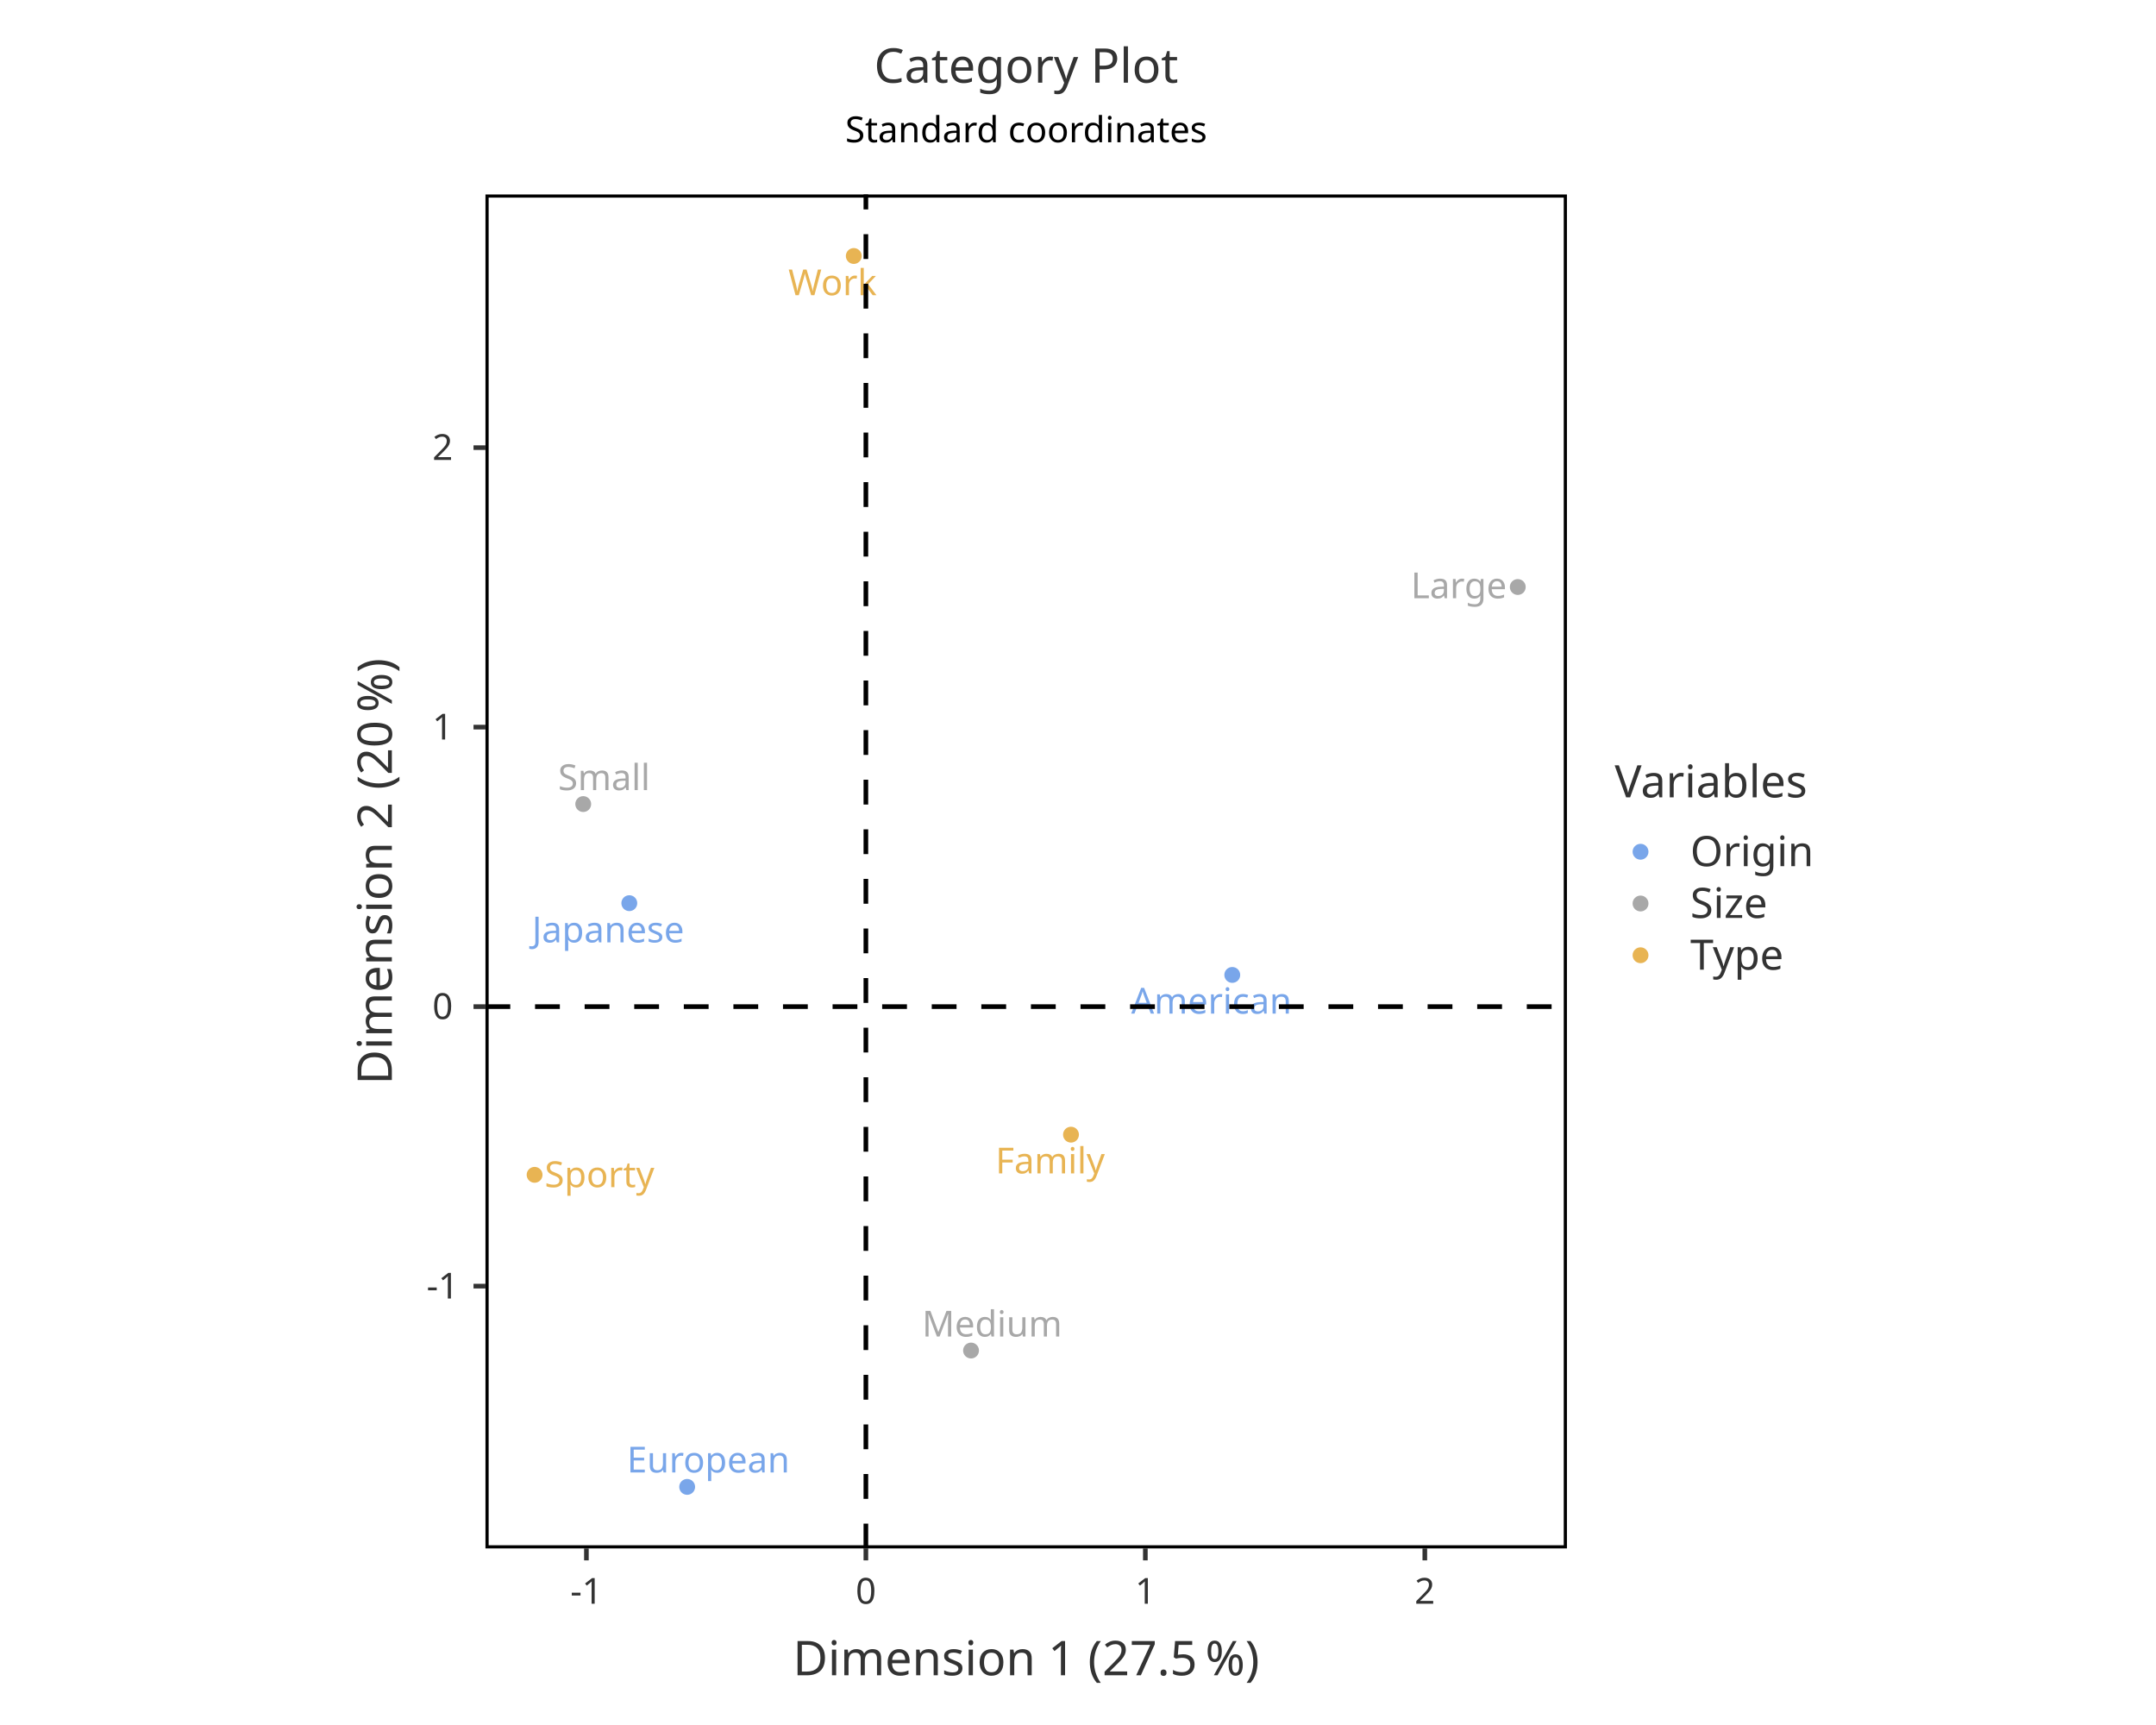
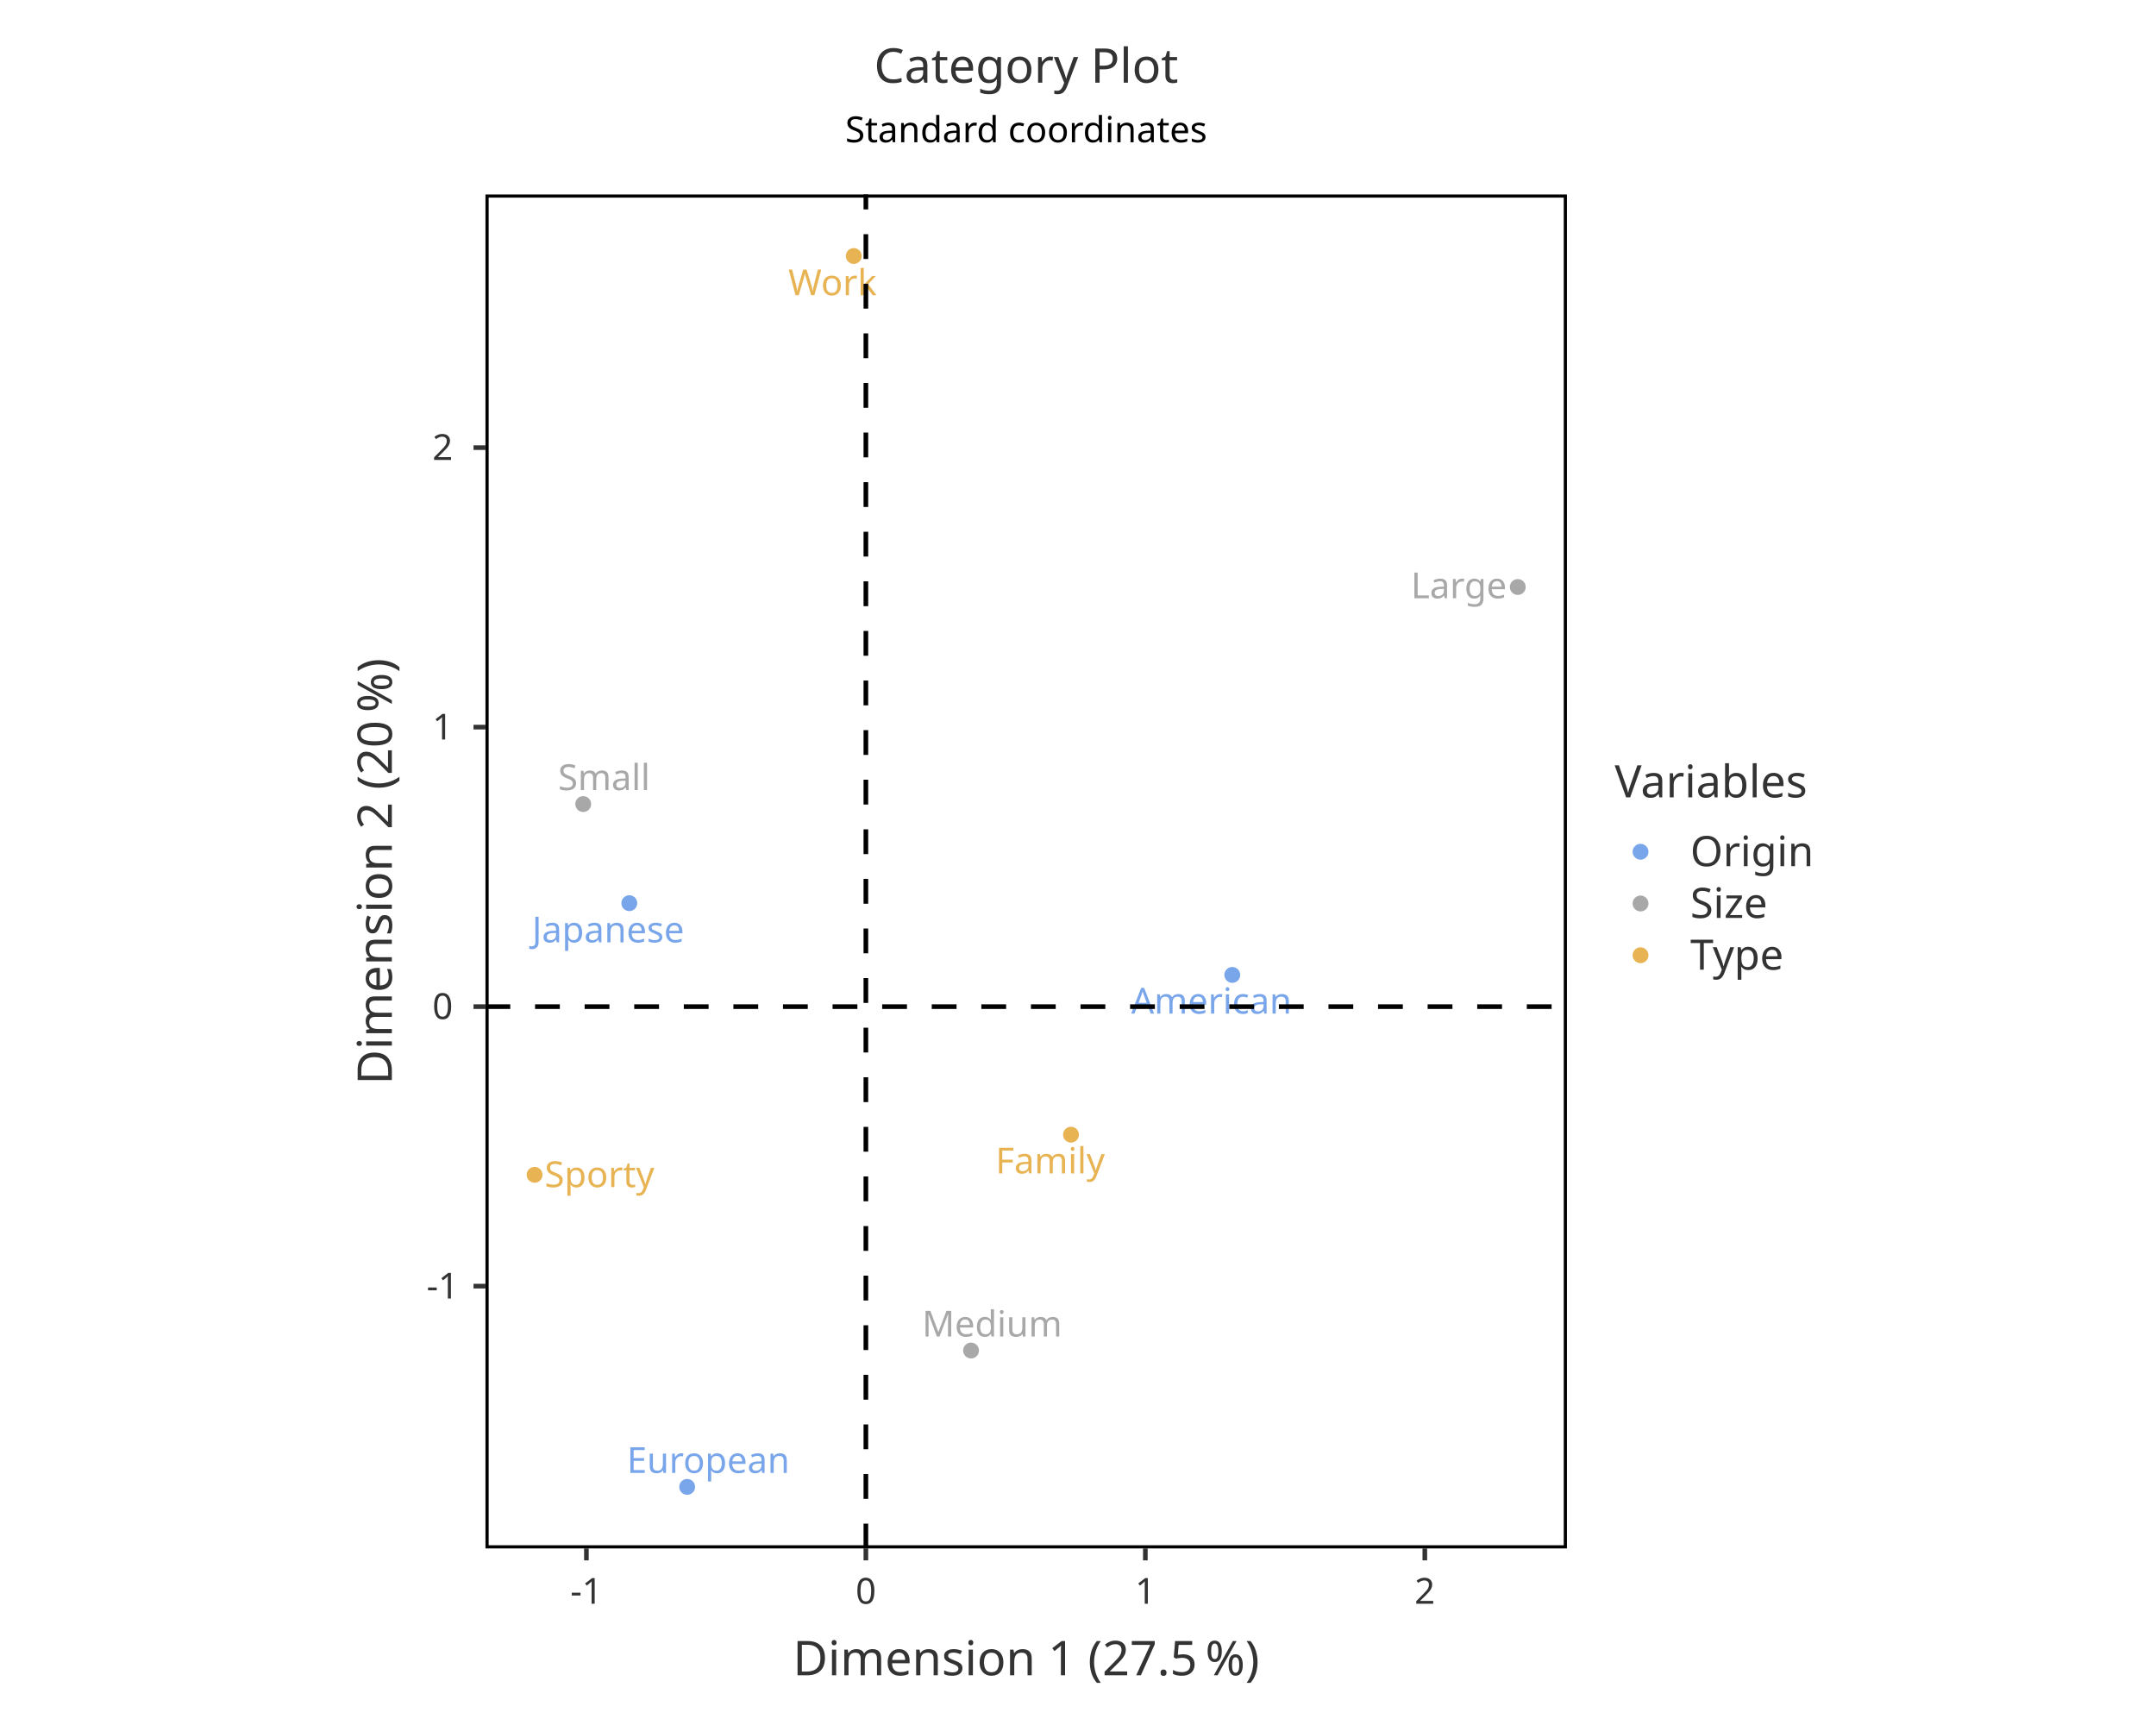
<svg xmlns="http://www.w3.org/2000/svg" class="svglite" data-engine-version="2.0" width="720.00pt" height="576.00pt" viewBox="0 0 720.00 576.00">
  <defs>
    <style type="text/css">
    .svglite line, .svglite polyline, .svglite polygon, .svglite path, .svglite rect, .svglite circle {
      fill: none;
      stroke: #000000;
      stroke-linecap: round;
      stroke-linejoin: round;
      stroke-miterlimit: 10.00;
    }
  </style>
  </defs>
  <rect width="100%" height="100%" style="stroke: none; fill: #FFFFFF;" />
  <defs>
    <clipPath id="cpMC4wMHw3MjAuMDB8MC4wMHw1NzYuMDA=">
      <rect x="0.00" y="0.00" width="720.00" height="576.00" />
    </clipPath>
  </defs>
  <g clip-path="url(#cpMC4wMHw3MjAuMDB8MC4wMHw1NzYuMDA=)">
</g>
  <defs>
    <clipPath id="cpMTAzLjI0fDYxNi43NnwwLjAwfDU3Ni4wMA==">
      <rect x="103.24" y="0.00" width="513.52" height="576.00" />
    </clipPath>
  </defs>
  <g clip-path="url(#cpMTAzLjI0fDYxNi43NnwwLjAwfDU3Ni4wMA==)">
    <rect x="103.24" y="0.00" width="513.52" height="576.00" style="stroke-width: 1.55; stroke: none;" />
  </g>
  <g clip-path="url(#cpMC4wMHw3MjAuMDB8MC4wMHw1NzYuMDA=)">
</g>
  <defs>
    <clipPath id="cpMTYyLjEyfDUyMy4yOHw2NC45M3w1MTcuMDQ=">
      <rect x="162.12" y="64.93" width="361.16" height="452.11" />
    </clipPath>
  </defs>
  <g clip-path="url(#cpMTYyLjEyfDUyMy4yOHw2NC45M3w1MTcuMDQ=)">
    <rect x="162.12" y="64.93" width="361.16" height="452.11" style="stroke-width: 1.55; stroke: none;" />
    <circle cx="411.52" cy="325.54" r="2.65" style="stroke-width: 1.03; stroke: none; fill: #79A6EA;" />
    <circle cx="210.16" cy="301.58" r="2.65" style="stroke-width: 1.03; stroke: none; fill: #79A6EA;" />
    <circle cx="229.48" cy="496.49" r="2.65" style="stroke-width: 1.03; stroke: none; fill: #79A6EA;" />
    <circle cx="194.77" cy="268.49" r="2.65" style="stroke-width: 1.03; stroke: none; fill: #A8A8A8;" />
    <circle cx="324.28" cy="450.96" r="2.65" style="stroke-width: 1.03; stroke: none; fill: #A8A8A8;" />
    <circle cx="506.86" cy="196.01" r="2.65" style="stroke-width: 1.03; stroke: none; fill: #A8A8A8;" />
    <circle cx="178.53" cy="392.29" r="2.65" style="stroke-width: 1.03; stroke: none; fill: #E8B453;" />
    <circle cx="357.66" cy="378.88" r="2.65" style="stroke-width: 1.03; stroke: none; fill: #E8B453;" />
    <circle cx="285.12" cy="85.48" r="2.65" style="stroke-width: 1.03; stroke: none; fill: #E8B453;" />
    <text x="404.57" y="338.46" text-anchor="middle" style="font-size: 12.00px; fill: #79A6EA; font-family: sans;" textLength="50.70px" lengthAdjust="spacingAndGlyphs">American</text>
    <text x="203.09" y="314.66" text-anchor="middle" style="font-size: 12.00px; fill: #79A6EA; font-family: sans;" textLength="52.06px" lengthAdjust="spacingAndGlyphs">Japanese</text>
-     <text x="236.56" y="491.67" text-anchor="middle" style="font-size: 12.00px; fill: #79A6EA; font-family: sans;" textLength="52.05px" lengthAdjust="spacingAndGlyphs">European</text>
+     <text x="236.54" y="491.82" text-anchor="middle" style="font-size: 12.00px; fill: #79A6EA; font-family: sans;" textLength="52.05px" lengthAdjust="spacingAndGlyphs">European</text>
    <text x="201.73" y="263.82" text-anchor="middle" style="font-size: 12.00px; fill: #A8A8A8; font-family: sans;" textLength="30.01px" lengthAdjust="spacingAndGlyphs">Small</text>
    <text x="331.32" y="446.28" text-anchor="middle" style="font-size: 12.00px; fill: #A8A8A8; font-family: sans;" textLength="42.69px" lengthAdjust="spacingAndGlyphs">Medium</text>
    <text x="487.18" y="199.76" text-anchor="middle" style="font-size: 12.00px; fill: #A8A8A8; font-family: sans;" textLength="30.69px" lengthAdjust="spacingAndGlyphs">Large</text>
-     <text x="200.20" y="396.40" text-anchor="middle" style="font-size: 12.00px; fill: #E8B453; font-family: sans;" textLength="34.69px" lengthAdjust="spacingAndGlyphs">Sporty</text>
+     <text x="200.20" y="396.39" text-anchor="middle" style="font-size: 12.00px; fill: #E8B453; font-family: sans;" textLength="34.69px" lengthAdjust="spacingAndGlyphs">Sporty</text>
    <text x="350.71" y="391.81" text-anchor="middle" style="font-size: 12.00px; fill: #E8B453; font-family: sans;" textLength="35.34px" lengthAdjust="spacingAndGlyphs">Family</text>
    <text x="278.03" y="98.57" text-anchor="middle" style="font-size: 12.00px; fill: #E8B453; font-family: sans;" textLength="28.00px" lengthAdjust="spacingAndGlyphs">Work</text>
    <line x1="162.12" y1="336.13" x2="523.28" y2="336.13" style="stroke-width: 1.55; stroke-dasharray: 8.28,8.28; stroke-linecap: butt;" />
    <line x1="289.16" y1="517.04" x2="289.16" y2="64.93" style="stroke-width: 1.55; stroke-dasharray: 8.28,8.28; stroke-linecap: butt;" />
    <rect x="162.12" y="64.93" width="361.16" height="452.11" style="stroke-width: 2.13;" />
  </g>
  <g clip-path="url(#cpMC4wMHw3MjAuMDB8MC4wMHw1NzYuMDA=)">
    <polyline points="162.12,517.04 162.12,64.93 " style="stroke-width: 0.00; stroke: #333333; stroke-linecap: butt;" />
    <text x="147.82" y="433.59" text-anchor="middle" style="font-size: 12.00px; fill: #333333; font-family: sans;" textLength="10.67px" lengthAdjust="spacingAndGlyphs">-1</text>
    <text x="147.82" y="340.26" text-anchor="middle" style="font-size: 12.00px; fill: #333333; font-family: sans;" textLength="6.67px" lengthAdjust="spacingAndGlyphs">0</text>
    <text x="147.82" y="246.93" text-anchor="middle" style="font-size: 12.00px; fill: #333333; font-family: sans;" textLength="6.67px" lengthAdjust="spacingAndGlyphs">1</text>
    <text x="147.82" y="153.59" text-anchor="middle" style="font-size: 12.00px; fill: #333333; font-family: sans;" textLength="6.67px" lengthAdjust="spacingAndGlyphs">2</text>
    <polyline points="158.13,429.46 162.12,429.46 " style="stroke-width: 1.55; stroke: #333333; stroke-linecap: butt;" />
    <polyline points="158.13,336.13 162.12,336.13 " style="stroke-width: 1.55; stroke: #333333; stroke-linecap: butt;" />
    <polyline points="158.13,242.80 162.12,242.80 " style="stroke-width: 1.55; stroke: #333333; stroke-linecap: butt;" />
    <polyline points="158.13,149.47 162.12,149.47 " style="stroke-width: 1.55; stroke: #333333; stroke-linecap: butt;" />
    <polyline points="162.12,517.04 523.28,517.04 " style="stroke-width: 0.00; stroke: #333333; stroke-linecap: butt;" />
    <polyline points="195.83,521.03 195.83,517.04 " style="stroke-width: 1.55; stroke: #333333; stroke-linecap: butt;" />
    <polyline points="289.16,521.03 289.16,517.04 " style="stroke-width: 1.55; stroke: #333333; stroke-linecap: butt;" />
    <polyline points="382.49,521.03 382.49,517.04 " style="stroke-width: 1.55; stroke: #333333; stroke-linecap: butt;" />
    <polyline points="475.82,521.03 475.82,517.04 " style="stroke-width: 1.55; stroke: #333333; stroke-linecap: butt;" />
    <text x="195.83" y="535.51" text-anchor="middle" style="font-size: 12.00px; fill: #333333; font-family: sans;" textLength="10.67px" lengthAdjust="spacingAndGlyphs">-1</text>
    <text x="289.16" y="535.51" text-anchor="middle" style="font-size: 12.00px; fill: #333333; font-family: sans;" textLength="6.67px" lengthAdjust="spacingAndGlyphs">0</text>
    <text x="382.49" y="535.51" text-anchor="middle" style="font-size: 12.00px; fill: #333333; font-family: sans;" textLength="6.67px" lengthAdjust="spacingAndGlyphs">1</text>
    <text x="475.82" y="535.51" text-anchor="middle" style="font-size: 12.00px; fill: #333333; font-family: sans;" textLength="6.67px" lengthAdjust="spacingAndGlyphs">2</text>
    <text x="342.70" y="559.40" text-anchor="middle" style="font-size: 16.00px; fill: #333333; font-family: sans;" textLength="152.62px" lengthAdjust="spacingAndGlyphs">Dimension 1 (27.5 %)</text>
    <text transform="translate(130.86,290.99) rotate(-90)" text-anchor="middle" style="font-size: 16.00px; fill: #333333; font-family: sans;" textLength="139.28px" lengthAdjust="spacingAndGlyphs">Dimension 2 (20 %)</text>
    <rect x="539.22" y="254.37" width="62.60" height="73.25" style="stroke-width: 1.55; stroke: none;" />
    <text x="539.22" y="266.25" style="font-size: 15.00px; fill: #333333; font-family: sans;" textLength="62.54px" lengthAdjust="spacingAndGlyphs">Variables</text>
    <circle cx="547.86" cy="284.41" r="2.65" style="stroke-width: 1.03; stroke: none; fill: #79A6EA;" />
    <circle cx="547.86" cy="301.69" r="2.65" style="stroke-width: 1.03; stroke: none; fill: #A8A8A8;" />
    <circle cx="547.86" cy="318.97" r="2.65" style="stroke-width: 1.03; stroke: none; fill: #E8B453;" />
    <text x="564.47" y="289.23" style="font-size: 14.00px; fill: #333333; font-family: sans;" textLength="37.35px" lengthAdjust="spacingAndGlyphs">Origin</text>
    <text x="564.47" y="306.51" style="font-size: 14.00px; fill: #333333; font-family: sans;" textLength="27.24px" lengthAdjust="spacingAndGlyphs">Size</text>
    <text x="564.47" y="323.79" style="font-size: 14.00px; fill: #333333; font-family: sans;" textLength="31.13px" lengthAdjust="spacingAndGlyphs">Type</text>
    <text x="342.70" y="47.50" text-anchor="middle" style="font-size: 12.00px; font-family: sans;" textLength="114.09px" lengthAdjust="spacingAndGlyphs">Standard coordinates</text>
    <text x="342.70" y="27.62" text-anchor="middle" style="font-size: 16.00px; fill: #333333; font-family: sans;" textLength="96.95px" lengthAdjust="spacingAndGlyphs">Category Plot</text>
  </g>
</svg>
